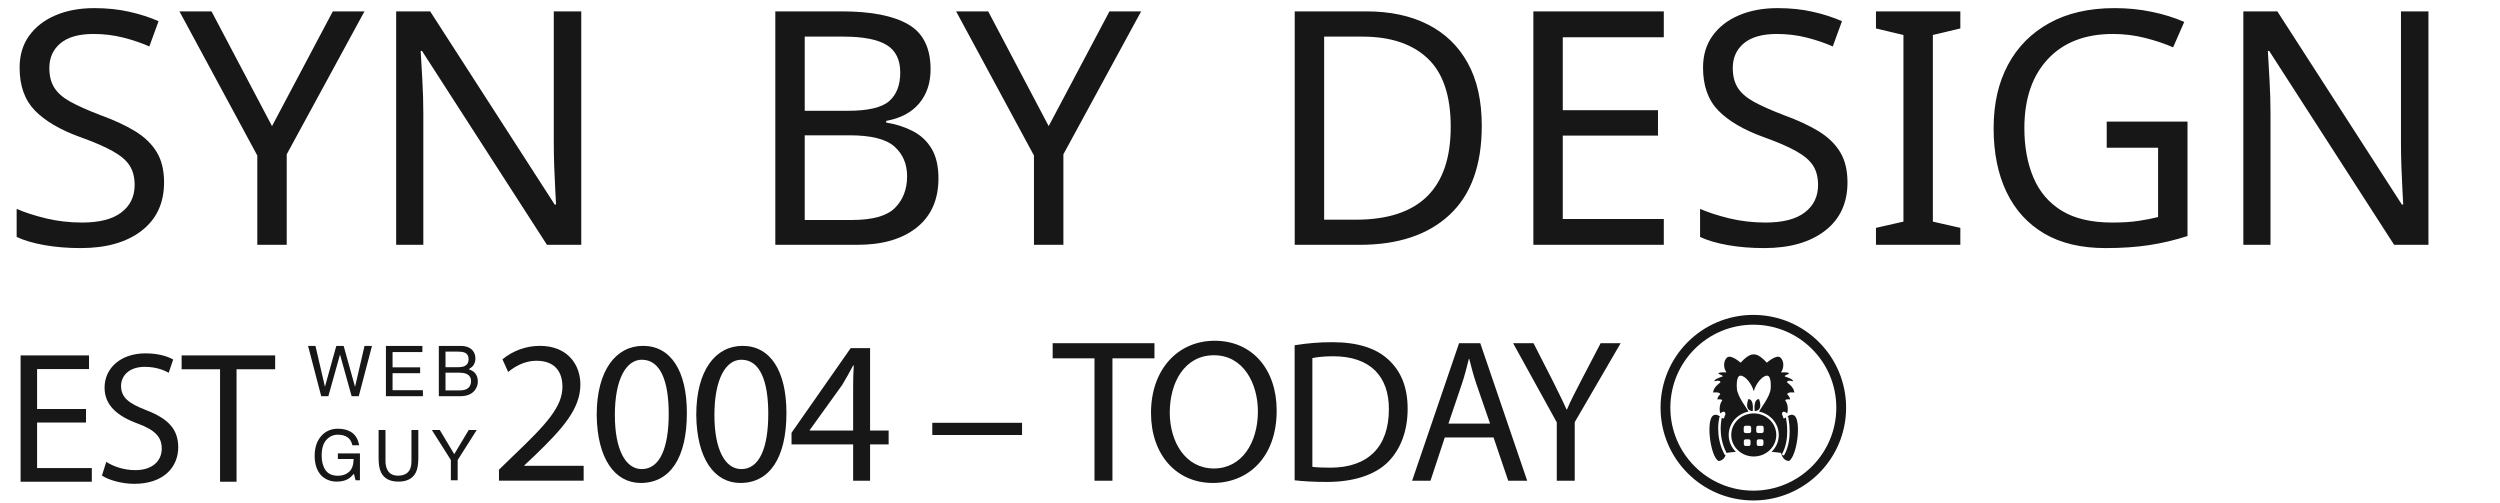
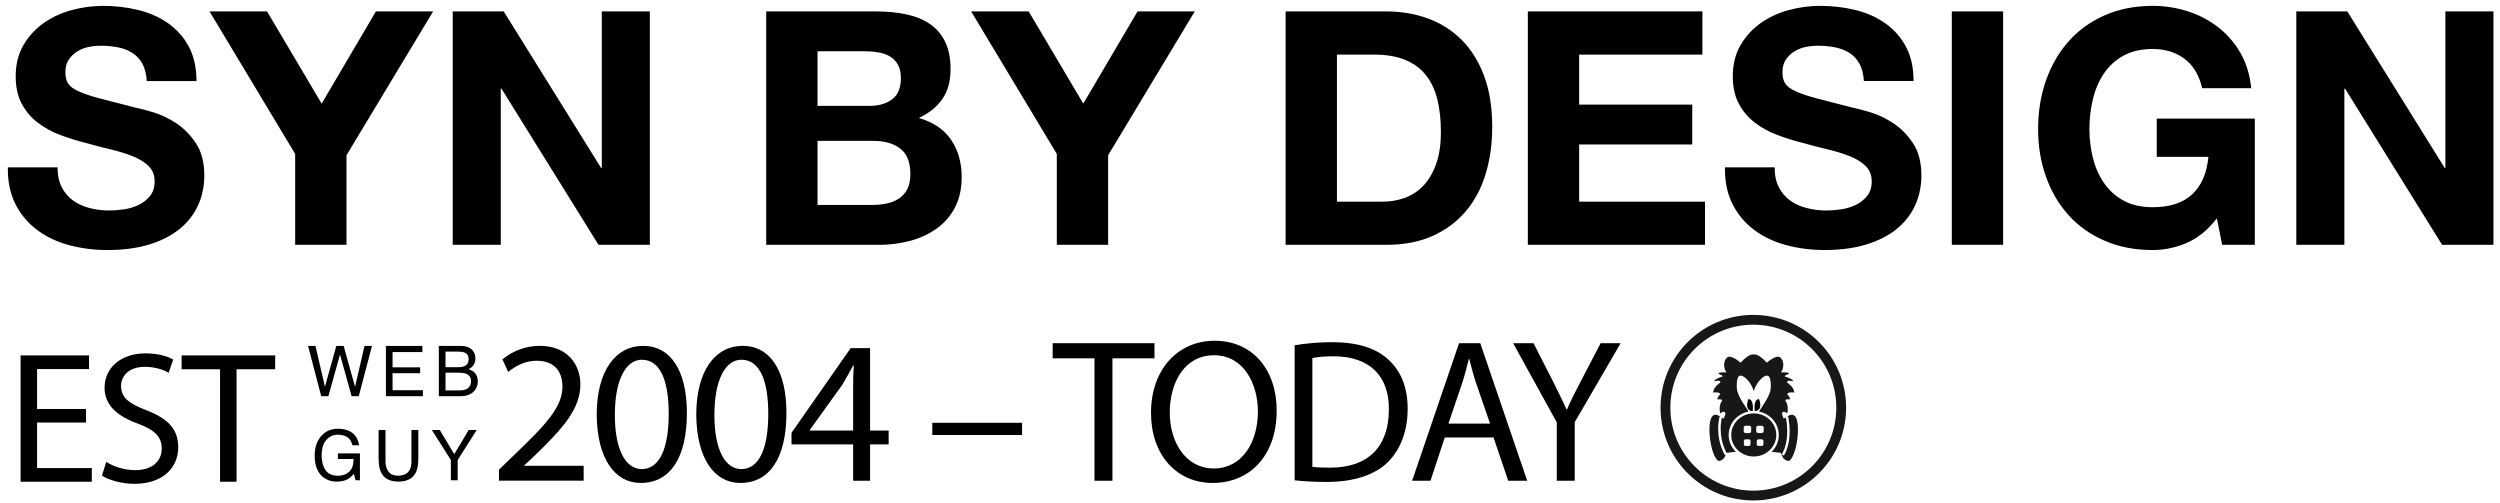
<svg xmlns="http://www.w3.org/2000/svg" viewBox="0 0 382.382 76.823">
-   <text transform="translate(0 37.445)">
-     <tspan x="0" y="0" fill="#171717" font-family="'HelveticaNeue-Bold'" font-size="49.998">SYN</tspan>
-     <tspan x="102.844" y="0" fill="#171717" font-family="'HelveticaNeue-Bold'" font-size="49.998" letter-spacing="-3"> </tspan>
-     <tspan x="113.743" y="0" fill="#171717" font-family="'HelveticaNeue-Bold'" font-size="49.998">BY</tspan>
-     <tspan x="182.29" y="0" fill="#171717" font-family="'HelveticaNeue-Bold'" font-size="49.998" letter-spacing="-3"> </tspan>
-     <tspan x="193.189" y="0" fill="#171717" font-family="'HelveticaNeue-Bold'" font-size="49.998">DESIGN</tspan>
-   </text>
-   <g fill="#171717">
-     <path d="M13.157 64.625H5.673v6.968h8.372v2.092H3.15V54.36h10.465v2.094H5.673v6.106h7.483v2.065zM16.253 70.646c1.118.717 2.724 1.262 4.444 1.262 2.552 0 4.042-1.348 4.042-3.297 0-1.777-1.032-2.838-3.641-3.813-3.154-1.147-5.104-2.81-5.104-5.505 0-3.01 2.495-5.246 6.25-5.246 1.95 0 3.412.458 4.243.945l-.688 2.035c-.602-.372-1.892-.917-3.641-.917-2.638 0-3.642 1.577-3.642 2.896 0 1.807 1.176 2.695 3.842 3.728 3.269 1.262 4.903 2.839 4.903 5.677 0 2.982-2.179 5.592-6.738 5.592-1.864 0-3.899-.574-4.932-1.262l.662-2.095zM33.658 56.482H27.78V54.36h14.307v2.122h-5.906v17.202h-2.523V56.482z" />
-     <g>
-       <path d="M48.251 52.911l1.449 6.246 1.737-6.246h1.126l1.741 6.258 1.449-6.258h1.142l-2.02 7.688h-1.094l-1.774-6.373-1.785 6.373H49.13l-2.009-7.688h1.13zM59.027 52.911h5.579v.942h-4.563v2.333h4.218v.891h-4.218v2.605h4.642v.916h-5.657v-7.687zM67.121 52.911h3.324c.906 0 1.55.27 1.933.807.225.316.337.684.337 1.099 0 .485-.138.882-.414 1.192a2.041 2.041 0 0 1-.617.451c.394.149.689.318.884.507.345.335.518.798.518 1.387 0 .495-.156.944-.469 1.345-.467.601-1.209.9-2.227.9h-3.27v-7.688zm2.935 3.25c.444 0 .79-.061 1.037-.184.388-.191.582-.537.582-1.035 0-.503-.206-.842-.619-1.016-.232-.098-.578-.146-1.036-.146h-1.877v2.381h1.913zm.352 3.548c.645 0 1.104-.185 1.379-.555.172-.233.259-.517.259-.848 0-.558-.252-.938-.755-1.141-.268-.108-.622-.163-1.062-.163h-2.086v2.706h2.265zM53.546 65.991c.753.401 1.213 1.104 1.382 2.109h-1.031c-.123-.562-.377-.971-.764-1.227-.386-.258-.873-.385-1.46-.385-.697 0-1.284.266-1.76.801-.477.533-.715 1.328-.715 2.386 0 .914.197 1.657.59 2.231s1.034.861 1.923.861c.68 0 1.243-.201 1.689-.604s.675-1.055.685-1.954h-2.407v-.864h3.375v4.113h-.67l-.251-.989c-.347.388-.654.656-.922.807-.449.258-1.021.387-1.714.387-.896 0-1.667-.295-2.312-.885-.704-.739-1.055-1.754-1.055-3.045 0-1.287.344-2.312 1.031-3.072.653-.726 1.5-1.088 2.538-1.088.713 0 1.328.139 1.848.418zM58.961 65.772v4.751c0 .558.105 1.022.316 1.392.313.559.84.838 1.583.838.89 0 1.495-.303 1.814-.906.172-.327.258-.769.258-1.323v-4.751h1.052v4.316c0 .945-.127 1.673-.383 2.182-.469.929-1.354 1.393-2.657 1.393s-2.187-.464-2.652-1.393c-.256-.509-.383-1.236-.383-2.182v-4.316h1.052zM66.055 65.772h1.214l2.21 3.693 2.21-3.693h1.225l-2.911 4.588v3.099h-1.042V70.36l-2.906-4.588z" />
-     </g>
-     <g>
-       <path d="M76.321 73.526v-1.685l2.153-2.091c5.18-4.93 7.552-7.551 7.552-10.609 0-2.06-.967-3.963-3.994-3.963-1.841 0-3.37.936-4.306 1.717l-.874-1.936a8.986 8.986 0 0 1 5.71-2.059c4.369 0 6.209 2.995 6.209 5.896 0 3.745-2.714 6.771-6.99 10.891l-1.591 1.498v.062h9.081v2.277h-12.95zM105.06 63.167c0 6.896-2.59 10.703-7.052 10.703-3.963 0-6.678-3.713-6.74-10.422 0-6.834 2.964-10.547 7.083-10.547 4.244 0 6.709 3.807 6.709 10.266zm-11.016.312c0 5.273 1.623 8.269 4.119 8.269 2.777 0 4.119-3.276 4.119-8.456 0-4.992-1.249-8.27-4.119-8.27-2.371 0-4.119 2.934-4.119 8.457zM120.287 63.167c0 6.896-2.59 10.703-7.052 10.703-3.963 0-6.678-3.713-6.74-10.422 0-6.834 2.964-10.547 7.083-10.547 4.244 0 6.709 3.807 6.709 10.266zm-11.016.312c0 5.273 1.623 8.269 4.119 8.269 2.777 0 4.119-3.276 4.119-8.456 0-4.992-1.249-8.27-4.119-8.27-2.371 0-4.119 2.934-4.119 8.457zM130.49 73.526v-5.554h-9.423v-1.778l9.049-12.95h2.965V65.85h2.839v2.122h-2.839v5.554h-2.591zm0-7.675V59.08c0-1.061.031-2.121.094-3.183h-.094a56.863 56.863 0 0 1-1.685 2.995l-4.961 6.896v.062h6.646zM156.327 64.665v1.872h-13.73v-1.872h13.73zM167.405 54.804h-6.397v-2.309h15.571v2.309h-6.428v18.723h-2.746V54.804zM195.271 62.792c0 7.209-4.4 11.078-9.767 11.078-5.585 0-9.455-4.338-9.455-10.703 0-6.678 4.119-11.047 9.735-11.047 5.773 0 9.487 4.401 9.487 10.672zm-16.352.312c0 4.525 2.434 8.551 6.74 8.551s6.74-3.963 6.74-8.738c0-4.212-2.185-8.58-6.709-8.58-4.524 0-6.771 4.181-6.771 8.767zM198.017 52.808a34.821 34.821 0 0 1 5.773-.469c3.9 0 6.677.937 8.518 2.621 1.904 1.717 2.996 4.15 2.996 7.552 0 3.433-1.092 6.241-3.027 8.176-1.996 1.966-5.242 3.026-9.33 3.026-1.965 0-3.557-.094-4.93-.25V52.808zm2.714 18.597c.687.094 1.685.125 2.746.125 5.835 0 8.955-3.246 8.955-8.925.031-4.962-2.777-8.113-8.519-8.113-1.404 0-2.465.125-3.183.28v16.633zM220.983 66.911l-2.186 6.615h-2.808l7.177-21.031h3.246l7.176 21.031h-2.902l-2.246-6.615h-7.457zm6.926-2.121l-2.09-6.055c-.469-1.372-.779-2.621-1.092-3.838h-.062c-.312 1.217-.625 2.527-1.061 3.808l-2.061 6.085h6.366zM238.114 73.526v-8.924l-6.678-12.107h3.121l2.963 5.805c.781 1.591 1.436 2.87 2.092 4.337h.062c.561-1.373 1.311-2.746 2.121-4.337l3.027-5.805h3.059l-7.021 12.076v8.955h-2.746z" />
-     </g>
+   <path d="M9.45 28.646a5.662 5.662 0 0 0 1.725 2.025c.716.517 1.558.899 2.525 1.149.966.25 1.966.375 3 .375.7 0 1.45-.058 2.25-.175.8-.116 1.55-.342 2.25-.675a4.9 4.9 0 0 0 1.75-1.375c.466-.583.7-1.325.7-2.225 0-.967-.309-1.75-.925-2.351-.617-.6-1.425-1.1-2.425-1.5-1-.399-2.133-.749-3.399-1.05-1.268-.3-2.55-.633-3.85-1a33.832 33.832 0 0 1-3.9-1.225 13.313 13.313 0 0 1-3.4-1.875 8.838 8.838 0 0 1-2.425-2.875c-.618-1.147-.926-2.539-.926-4.173 0-1.832.392-3.425 1.175-4.774A10.639 10.639 0 0 1 6.65 3.547c1.266-.899 2.7-1.566 4.3-2 1.6-.433 3.2-.649 4.799-.649 1.867 0 3.658.208 5.375.625 1.716.417 3.241 1.092 4.575 2.024a10.26 10.26 0 0 1 3.175 3.575c.783 1.449 1.175 3.208 1.175 5.274h-7.6c-.067-1.066-.292-1.95-.675-2.649a4.417 4.417 0 0 0-1.525-1.65 6.457 6.457 0 0 0-2.175-.85 13.365 13.365 0 0 0-2.675-.25c-.634 0-1.267.066-1.9.199a5.1 5.1 0 0 0-1.725.7c-.517.334-.942.75-1.275 1.25-.333.5-.5 1.134-.5 1.9 0 .699.133 1.267.4 1.699.267.434.792.834 1.575 1.2.783.367 1.866.733 3.25 1.101 1.383.366 3.191.833 5.425 1.399.667.134 1.591.375 2.775.725 1.183.351 2.358.909 3.525 1.676 1.167.767 2.175 1.792 3.025 3.074.85 1.283 1.275 2.925 1.275 4.925 0 1.634-.317 3.15-.95 4.55s-1.575 2.608-2.825 3.625-2.8 1.809-4.65 2.375c-1.85.566-3.992.85-6.424.85-1.967 0-3.875-.242-5.725-.725-1.85-.483-3.483-1.241-4.899-2.275-1.417-1.032-2.542-2.35-3.375-3.949-.833-1.601-1.233-3.5-1.2-5.7h7.6c-.001 1.2.215 2.216.649 3.05zM32.048 1.747h8.799l8.35 14.1 8.3-14.1h8.75l-13.25 21.999v13.699h-7.85V23.546L32.048 1.747zm44.997 0l14.899 23.949h.1V1.747h7.35v35.698h-7.85L76.695 13.547h-.1v23.898h-7.35V1.747h7.8zm56.947 0c1.7 0 3.25.15 4.65.45s2.6.792 3.6 1.475c1 .684 1.775 1.592 2.325 2.725.55 1.134.825 2.534.825 4.2 0 1.8-.409 3.3-1.225 4.5-.817 1.199-2.025 2.184-3.625 2.949 2.2.634 3.841 1.742 4.925 3.325 1.083 1.584 1.625 3.492 1.625 5.725 0 1.8-.35 3.358-1.05 4.675a9.1 9.1 0 0 1-2.825 3.225c-1.184.834-2.534 1.45-4.05 1.851a18.3 18.3 0 0 1-4.675.6h-17.299v-35.7h16.799zm-1 14.449c1.4 0 2.55-.333 3.45-1 .9-.666 1.35-1.75 1.35-3.25 0-.833-.15-1.516-.45-2.05-.3-.532-.7-.95-1.2-1.25s-1.075-.508-1.725-.625a11.508 11.508 0 0 0-2.025-.175h-7.35v8.35h7.95zm.45 15.15c.766 0 1.5-.075 2.2-.225.7-.15 1.316-.4 1.85-.75a3.783 3.783 0 0 0 1.275-1.426c.316-.6.475-1.366.475-2.3 0-1.832-.517-3.141-1.55-3.925-1.033-.782-2.4-1.175-4.1-1.175h-8.55v9.8h8.4zm15.1-29.599h8.799l8.35 14.1 8.3-14.1h8.75l-13.25 21.999v13.699h-7.85V23.546L148.542 1.747zm63.496 0c2.3 0 4.441.367 6.425 1.1a13.95 13.95 0 0 1 5.149 3.3c1.45 1.468 2.583 3.3 3.4 5.5.816 2.2 1.225 4.783 1.225 7.75 0 2.6-.334 4.999-1 7.199-.667 2.2-1.675 4.1-3.025 5.7-1.35 1.6-3.033 2.858-5.049 3.774-2.018.917-4.393 1.375-7.125 1.375h-15.399V1.747h15.399zm-.55 29.099c1.132 0 2.232-.183 3.3-.55 1.066-.366 2.016-.976 2.85-1.825.833-.85 1.5-1.958 2-3.325.5-1.366.75-3.032.75-4.999 0-1.8-.175-3.425-.525-4.875-.35-1.45-.925-2.691-1.725-3.725s-1.858-1.825-3.175-2.375c-1.317-.55-2.942-.825-4.874-.825h-5.601v22.499h7zm48.898-29.099v6.6h-18.85v7.649h17.299v6.1h-17.299v8.75h19.249v6.6h-27.099V1.747h26.7zm11.699 26.899c.433.834 1.008 1.509 1.725 2.025s1.559.899 2.525 1.149 1.966.375 3 .375c.699 0 1.449-.058 2.25-.175a7.837 7.837 0 0 0 2.25-.675 4.906 4.906 0 0 0 1.749-1.375c.466-.583.7-1.325.7-2.225 0-.967-.309-1.75-.925-2.351-.617-.6-1.425-1.1-2.425-1.5-1-.399-2.134-.749-3.4-1.05-1.268-.3-2.55-.633-3.85-1a33.77 33.77 0 0 1-3.9-1.225 13.306 13.306 0 0 1-3.399-1.875 8.85 8.85 0 0 1-2.425-2.875c-.617-1.149-.925-2.541-.925-4.175 0-1.832.392-3.425 1.175-4.774s1.808-2.475 3.075-3.375c1.267-.899 2.7-1.566 4.3-2 1.6-.433 3.199-.649 4.799-.649 1.867 0 3.658.208 5.375.625s3.242 1.092 4.575 2.024a10.25 10.25 0 0 1 3.175 3.575c.783 1.449 1.175 3.208 1.175 5.274h-7.6c-.067-1.066-.292-1.95-.675-2.649-.383-.7-.893-1.25-1.525-1.65s-1.357-.683-2.174-.85a13.382 13.382 0 0 0-2.676-.25c-.633 0-1.267.066-1.899.199a5.113 5.113 0 0 0-1.726.7c-.517.334-.941.75-1.274 1.25s-.5 1.134-.5 1.9c0 .699.133 1.267.399 1.699.268.434.792.834 1.576 1.2.782.367 1.865.733 3.249 1.101 1.383.366 3.191.833 5.425 1.399.666.134 1.592.375 2.775.725 1.182.351 2.357.909 3.524 1.676s2.175 1.792 3.024 3.074c.851 1.283 1.275 2.925 1.275 4.925 0 1.634-.317 3.15-.95 4.55-.634 1.4-1.575 2.608-2.825 3.625s-2.799 1.809-4.649 2.375c-1.85.566-3.991.85-6.425.85-1.967 0-3.875-.242-5.725-.725-1.85-.483-3.483-1.241-4.899-2.275-1.417-1.032-2.542-2.35-3.375-3.949-.833-1.601-1.233-3.5-1.2-5.7h7.6c.001 1.202.217 2.218.651 3.052zm34.297-26.899v35.698h-7.85V1.747h7.85zm28.049 35.423c-1.699.717-3.417 1.075-5.149 1.075-2.733 0-5.192-.475-7.375-1.425s-4.024-2.258-5.524-3.925c-1.5-1.666-2.65-3.625-3.45-5.875s-1.2-4.675-1.2-7.274c0-2.666.4-5.141 1.2-7.425.8-2.282 1.95-4.274 3.45-5.975s3.342-3.032 5.524-4c2.183-.966 4.642-1.449 7.375-1.449 1.833 0 3.607.274 5.324.824a15.095 15.095 0 0 1 4.65 2.425 13.313 13.313 0 0 1 3.425 3.95c.899 1.567 1.45 3.367 1.649 5.399h-7.499c-.468-2-1.367-3.499-2.7-4.499s-2.95-1.5-4.85-1.5c-1.767 0-3.267.342-4.5 1.024a8.518 8.518 0 0 0-3 2.75c-.767 1.15-1.325 2.459-1.675 3.925a19.535 19.535 0 0 0-.525 4.55c0 1.5.176 2.959.525 4.375.35 1.417.908 2.692 1.675 3.824a8.584 8.584 0 0 0 3 2.726c1.233.684 2.733 1.024 4.5 1.024 2.6 0 4.607-.657 6.024-1.975 1.416-1.316 2.241-3.225 2.475-5.725h-7.899v-5.85h14.999v19.299h-4.999l-.8-4.05c-1.4 1.802-2.95 3.061-4.65 3.777zm24.597-35.423l14.899 23.949h.101V1.747h7.35v35.698h-7.85l-14.85-23.898h-.1v23.898h-7.35V1.747h7.8zM13.157 64.625H5.673v6.968h8.372v2.092H3.15V54.36h10.465v2.094H5.673v6.106h7.483v2.065zm3.096 6.021c1.118.717 2.724 1.262 4.444 1.262 2.552 0 4.042-1.348 4.042-3.297 0-1.777-1.032-2.838-3.641-3.813-3.154-1.147-5.104-2.81-5.104-5.505 0-3.01 2.495-5.246 6.25-5.246 1.95 0 3.412.458 4.243.945l-.688 2.035c-.602-.372-1.892-.917-3.641-.917-2.638 0-3.642 1.577-3.642 2.896 0 1.807 1.176 2.695 3.842 3.728 3.269 1.262 4.903 2.839 4.903 5.677 0 2.982-2.179 5.592-6.738 5.592-1.864 0-3.899-.574-4.932-1.262l.662-2.095zm17.405-14.164H27.78V54.36h14.307v2.122h-5.906v17.202h-2.523V56.482zM48.251 52.911l1.449 6.246 1.737-6.246h1.126l1.741 6.258 1.449-6.258h1.142l-2.02 7.688h-1.094l-1.774-6.373-1.785 6.373H49.13l-2.009-7.688h1.13zm10.776 0h5.579v.942h-4.563v2.333h4.218v.891h-4.218v2.605h4.642v.916h-5.657v-7.687zm8.094 0h3.324c.906 0 1.55.27 1.933.807.225.316.337.684.337 1.099 0 .485-.138.882-.414 1.192a2.041 2.041 0 0 1-.617.451c.394.149.689.318.884.507.345.335.518.798.518 1.387 0 .495-.156.944-.469 1.345-.467.601-1.209.9-2.227.9h-3.27v-7.688zm2.935 3.25c.444 0 .79-.061 1.037-.184.388-.191.582-.537.582-1.035 0-.503-.206-.842-.619-1.016-.232-.098-.578-.146-1.036-.146h-1.877v2.381h1.913zm.352 3.548c.645 0 1.104-.185 1.379-.555.172-.233.259-.517.259-.848 0-.558-.252-.938-.755-1.141-.268-.108-.622-.163-1.062-.163h-2.086v2.706h2.265zm-16.862 6.282c.753.401 1.213 1.104 1.382 2.109h-1.031c-.123-.562-.377-.971-.764-1.227-.386-.258-.873-.385-1.46-.385-.697 0-1.284.266-1.76.801-.477.533-.715 1.328-.715 2.386 0 .914.197 1.657.59 2.231s1.034.861 1.923.861c.68 0 1.243-.201 1.689-.604s.675-1.055.685-1.954h-2.407v-.864h3.375v4.113h-.67l-.251-.989c-.347.388-.654.656-.922.807-.449.258-1.021.387-1.714.387-.896 0-1.667-.295-2.312-.885-.704-.739-1.055-1.754-1.055-3.045 0-1.287.344-2.312 1.031-3.072.653-.726 1.5-1.088 2.538-1.088.713 0 1.328.139 1.848.418zm5.415-.219v4.751c0 .558.105 1.022.316 1.392.313.559.84.838 1.583.838.89 0 1.495-.303 1.814-.906.172-.327.258-.769.258-1.323v-4.751h1.052v4.316c0 .945-.127 1.673-.383 2.182-.469.929-1.354 1.393-2.657 1.393s-2.187-.464-2.652-1.393c-.256-.509-.383-1.236-.383-2.182v-4.316h1.052zm7.094 0h1.214l2.21 3.693 2.21-3.693h1.225l-2.911 4.588v3.099h-1.042V70.36l-2.906-4.588zM76.321 73.526v-1.685l2.153-2.091c5.18-4.93 7.552-7.551 7.552-10.609 0-2.06-.967-3.963-3.994-3.963-1.841 0-3.37.936-4.306 1.717l-.874-1.936a8.986 8.986 0 0 1 5.71-2.059c4.369 0 6.209 2.995 6.209 5.896 0 3.745-2.714 6.771-6.99 10.891l-1.591 1.498v.062h9.081v2.277h-12.95zm28.739-10.359c0 6.896-2.59 10.703-7.052 10.703-3.963 0-6.678-3.713-6.74-10.422 0-6.834 2.964-10.547 7.083-10.547 4.244 0 6.709 3.807 6.709 10.266zm-11.016.312c0 5.273 1.623 8.269 4.119 8.269 2.777 0 4.119-3.276 4.119-8.456 0-4.992-1.249-8.27-4.119-8.27-2.371 0-4.119 2.934-4.119 8.457zm26.243-.312c0 6.896-2.59 10.703-7.052 10.703-3.963 0-6.678-3.713-6.74-10.422 0-6.834 2.964-10.547 7.083-10.547 4.244 0 6.709 3.807 6.709 10.266zm-11.016.312c0 5.273 1.623 8.269 4.119 8.269 2.777 0 4.119-3.276 4.119-8.456 0-4.992-1.249-8.27-4.119-8.27-2.371 0-4.119 2.934-4.119 8.457zm21.219 10.047v-5.554h-9.423v-1.778l9.049-12.95h2.965V65.85h2.839v2.122h-2.839v5.554h-2.591zm0-7.675V59.08c0-1.061.031-2.121.094-3.183h-.094a56.863 56.863 0 0 1-1.685 2.995l-4.961 6.896v.062h6.646zm25.837-1.186v1.872h-13.73v-1.872h13.73zm11.078-9.861h-6.397v-2.309h15.571v2.309h-6.428v18.723h-2.746V54.804zm27.866 7.988c0 7.209-4.4 11.078-9.767 11.078-5.585 0-9.455-4.338-9.455-10.703 0-6.678 4.119-11.047 9.735-11.047 5.773 0 9.487 4.401 9.487 10.672zm-16.352.312c0 4.525 2.434 8.551 6.74 8.551s6.74-3.963 6.74-8.738c0-4.212-2.185-8.58-6.709-8.58-4.524 0-6.771 4.181-6.771 8.767zm19.098-10.296a34.821 34.821 0 0 1 5.773-.469c3.9 0 6.677.937 8.518 2.621 1.904 1.717 2.996 4.15 2.996 7.552 0 3.433-1.092 6.241-3.027 8.176-1.996 1.966-5.242 3.026-9.33 3.026-1.965 0-3.557-.094-4.93-.25V52.808zm2.714 18.597c.687.094 1.685.125 2.746.125 5.835 0 8.955-3.246 8.955-8.925.031-4.962-2.777-8.113-8.519-8.113-1.404 0-2.465.125-3.183.28v16.633zm20.252-4.494l-2.186 6.615h-2.808l7.177-21.031h3.246l7.176 21.031h-2.902l-2.246-6.615h-7.457zm6.926-2.121l-2.09-6.055c-.469-1.372-.779-2.621-1.092-3.838h-.062c-.312 1.217-.625 2.527-1.061 3.808l-2.061 6.085h6.366zm10.205 8.736v-8.924l-6.678-12.107h3.121l2.963 5.805c.781 1.591 1.436 2.87 2.092 4.337h.062c.561-1.373 1.311-2.746 2.121-4.337l3.027-5.805h3.059l-7.021 12.076v8.955h-2.746z" />
+   <g>
+     <path d="M268.09 62.875s-1.353.075-.676-1.827c0 0 .863-.151.676 1.827zm.287 0s1.353.075.676-1.827c0 0-.864-.151-.676 1.827z" />
  </g>
-   <g>
-     <g fill="#171717">
-       <path d="M268.09 62.875s-1.353.075-.676-1.827c0 0 .863-.151.676 1.827zM268.377 62.875s1.353.075.676-1.827c0 0-.864-.151-.676 1.827z" />
-     </g>
-     <path fill="#171717" d="M263.774 69.522c-.781-1.447-.974-2.888-.974-3.953 0-.758.097-1.326.149-1.58.02-.088.029-.129.036-.152.003-.005 0-.003.01-.024a.19.19 0 0 1 .09-.083c-.145-.128-.683-.541-1.171-.084-.944 1.062-.292 6.042.897 6.852 0 0 .754.088 1.134-.878l-.007.002a.19.19 0 0 1-.164-.1zm10.778-5.876c-.48-.448-1.004-.061-1.161.075a.235.235 0 0 1 .085.038c.017.016.023.025.029.033a.172.172 0 0 1 .018.03h.001a.194.194 0 0 1 .017.073l.004.021.022.123a11.164 11.164 0 0 1 .169 1.919c0 1.075-.164 2.407-.807 3.601a.192.192 0 0 1-.166.1.187.187 0 0 1-.165-.277c.602-1.113.764-2.387.763-3.423 0-1.072-.17-1.878-.192-2.011-.002-.014-.004-.012-.005-.048 0-.011 0-.024.006-.047a.215.215 0 0 1 .053-.084c-.104.034-.126.153-.126.153-.351.146-.339.023-.339.023.035-.107-.197-.568-.197-.568.011-.82.804-.145.804-.145.303-1.281-.314-1.994-.314-1.994.058-.241.745-.145.745-.145 0-.374-.431-.785-.431-.785.046-.423 1.083-.266 1.083-.266-.046-.871-1.106-1.535-1.106-1.535-.059-.483.897-.182.897-.182.116-.35-1.271-.749-1.271-.749.035-.29.839-.327.63-.508-.211-.181-1.189-.108-1.189-.108.489-.689.489-1.777-.104-2.285-.595-.507-2.063.799-2.063.799-1.363-1.487-1.992-1.252-1.992-1.252h-.027s-.629-.235-1.992 1.252c0 0-1.469-1.306-2.063-.799-.595.508-.595 1.596-.104 2.285 0 0-.979-.072-1.189.108-.209.181.595.218.63.508 0 0-1.387.399-1.271.749 0 0 .956-.302.897.182 0 0-1.061.664-1.107 1.535 0 0 1.038-.157 1.084.266 0 0-.431.411-.431.785 0 0 .688-.097.746.145 0 0-.618.713-.315 1.994 0 0 .793-.676.804.145 0 0-.232.461-.197.568 0 0 .012.122-.338-.023 0 0-.01-.037-.032-.074a.17.17 0 0 1 .006.1l-.005.021a5.332 5.332 0 0 0-.079.415 7.997 7.997 0 0 0-.086 1.185c0 1.004.184 2.352.896 3.705.057-.01.675-.11 1.429-.17a3.586 3.586 0 0 1-1.099-2.57c0-1.02.433-1.941 1.127-2.604a3.87 3.87 0 0 1 1.889-.983c-.098-.345-1.706-2.277-1.763-3.532 0 0-.173-1.949.55-1.959s1.736 1.271 2.009 2.315h.051c.273-1.045 1.286-2.325 2.009-2.315s.551 1.959.551 1.959c-.059 1.261-1.681 3.206-1.763 3.536.722.152 1.37.496 1.876.979a3.597 3.597 0 0 1 1.127 2.604 3.588 3.588 0 0 1-1.099 2.57c.796.063 1.441.172 1.441.172.314 1.342 1.247 1.221 1.247 1.221 1.184-.809 1.837-5.789.893-6.851zm-6.309-.413c-1.902 0-3.444 1.475-3.444 3.293 0 1.82 1.542 3.294 3.444 3.294 1.903 0 3.445-1.474 3.445-3.294 0-1.818-1.542-3.293-3.445-3.293zm-.493 4.705c0 .149-.112.271-.25.271h-.525c-.138 0-.25-.121-.25-.271v-.468c0-.149.112-.27.25-.27h.525c.138 0 .25.12.25.27v.468zm.096-2.001c0 .165-.125.3-.277.3h-.585c-.153 0-.277-.135-.277-.3v-.521c0-.165.124-.3.277-.3h.585c.152 0 .277.135.277.3v.521zm1.875 2.001c0 .149-.111.271-.25.271h-.524c-.139 0-.25-.121-.25-.271v-.468c0-.149.111-.27.25-.27h.524c.139 0 .25.12.25.27v.468zm.04-2.001c0 .165-.125.3-.277.3h-.584c-.154 0-.278-.135-.278-.3v-.521c0-.165.124-.3.278-.3h.584c.152 0 .277.135.277.3v.521z" />
-     <circle fill="none" stroke="#171717" stroke-width="1.5" stroke-miterlimit="10" cx="268.177" cy="62.355" r="13.441" />
-   </g>
+   <path fill="#171717" d="M263.774 69.522c-.781-1.447-.974-2.888-.974-3.953 0-.758.097-1.326.149-1.58.02-.088.029-.129.036-.152.003-.005 0-.003.01-.024a.19.19 0 0 1 .09-.083c-.145-.128-.683-.541-1.171-.084-.944 1.062-.292 6.042.897 6.852 0 0 .754.088 1.134-.878l-.007.002a.19.19 0 0 1-.164-.1zm10.778-5.876c-.48-.448-1.004-.061-1.161.075a.235.235 0 0 1 .085.038c.017.016.023.025.029.033a.172.172 0 0 1 .018.03h.001a.194.194 0 0 1 .017.073l.004.021.022.123a11.164 11.164 0 0 1 .169 1.919c0 1.075-.164 2.407-.807 3.601a.192.192 0 0 1-.166.1.187.187 0 0 1-.165-.277c.602-1.113.764-2.387.763-3.423 0-1.072-.17-1.878-.192-2.011-.002-.014-.004-.012-.005-.048 0-.011 0-.024.006-.047a.215.215 0 0 1 .053-.084c-.104.034-.126.153-.126.153-.351.146-.339.023-.339.023.035-.107-.197-.568-.197-.568.011-.82.804-.145.804-.145.303-1.281-.314-1.994-.314-1.994.058-.241.745-.145.745-.145 0-.374-.431-.785-.431-.785.046-.423 1.083-.266 1.083-.266-.046-.871-1.106-1.535-1.106-1.535-.059-.483.897-.182.897-.182.116-.35-1.271-.749-1.271-.749.035-.29.839-.327.63-.508-.211-.181-1.189-.108-1.189-.108.489-.689.489-1.777-.104-2.285-.595-.507-2.063.799-2.063.799-1.363-1.487-1.992-1.252-1.992-1.252h-.027s-.629-.235-1.992 1.252c0 0-1.469-1.306-2.063-.799-.595.508-.595 1.596-.104 2.285 0 0-.979-.072-1.189.108-.209.181.595.218.63.508 0 0-1.387.399-1.271.749 0 0 .956-.302.897.182 0 0-1.061.664-1.107 1.535 0 0 1.038-.157 1.084.266 0 0-.431.411-.431.785 0 0 .688-.097.746.145 0 0-.618.713-.315 1.994 0 0 .793-.676.804.145 0 0-.232.461-.197.568 0 0 .012.122-.338-.023 0 0-.01-.037-.032-.074a.17.17 0 0 1 .006.1l-.005.021a5.332 5.332 0 0 0-.079.415 7.997 7.997 0 0 0-.086 1.185c0 1.004.184 2.352.896 3.705.057-.01.675-.11 1.429-.17a3.586 3.586 0 0 1-1.099-2.57c0-1.02.433-1.941 1.127-2.604a3.87 3.87 0 0 1 1.889-.983c-.098-.345-1.706-2.277-1.763-3.532 0 0-.173-1.949.55-1.959s1.736 1.271 2.009 2.315h.051c.273-1.045 1.286-2.325 2.009-2.315s.551 1.959.551 1.959c-.059 1.261-1.681 3.206-1.763 3.536.722.152 1.37.496 1.876.979a3.597 3.597 0 0 1 1.127 2.604 3.588 3.588 0 0 1-1.099 2.57c.796.063 1.441.172 1.441.172.314 1.342 1.247 1.221 1.247 1.221 1.184-.809 1.837-5.789.893-6.851zm-6.309-.413c-1.902 0-3.444 1.475-3.444 3.293 0 1.82 1.542 3.294 3.444 3.294 1.903 0 3.445-1.474 3.445-3.294 0-1.818-1.542-3.293-3.445-3.293zm-.493 4.705c0 .149-.112.271-.25.271h-.525c-.138 0-.25-.121-.25-.271v-.468c0-.149.112-.27.25-.27h.525c.138 0 .25.12.25.27v.468zm.096-2.001c0 .165-.125.3-.277.3h-.585c-.153 0-.277-.135-.277-.3v-.521c0-.165.124-.3.277-.3h.585c.152 0 .277.135.277.3v.521zm1.875 2.001c0 .149-.111.271-.25.271h-.524c-.139 0-.25-.121-.25-.271v-.468c0-.149.111-.27.25-.27h.524c.139 0 .25.12.25.27v.468zm.04-2.001c0 .165-.125.3-.277.3h-.584c-.154 0-.278-.135-.278-.3v-.521c0-.165.124-.3.278-.3h.584c.152 0 .277.135.277.3v.521z" />
+   <circle fill="none" stroke="#171717" stroke-width="1.5" stroke-miterlimit="10" cx="268.177" cy="62.355" r="13.441" />
</svg>
